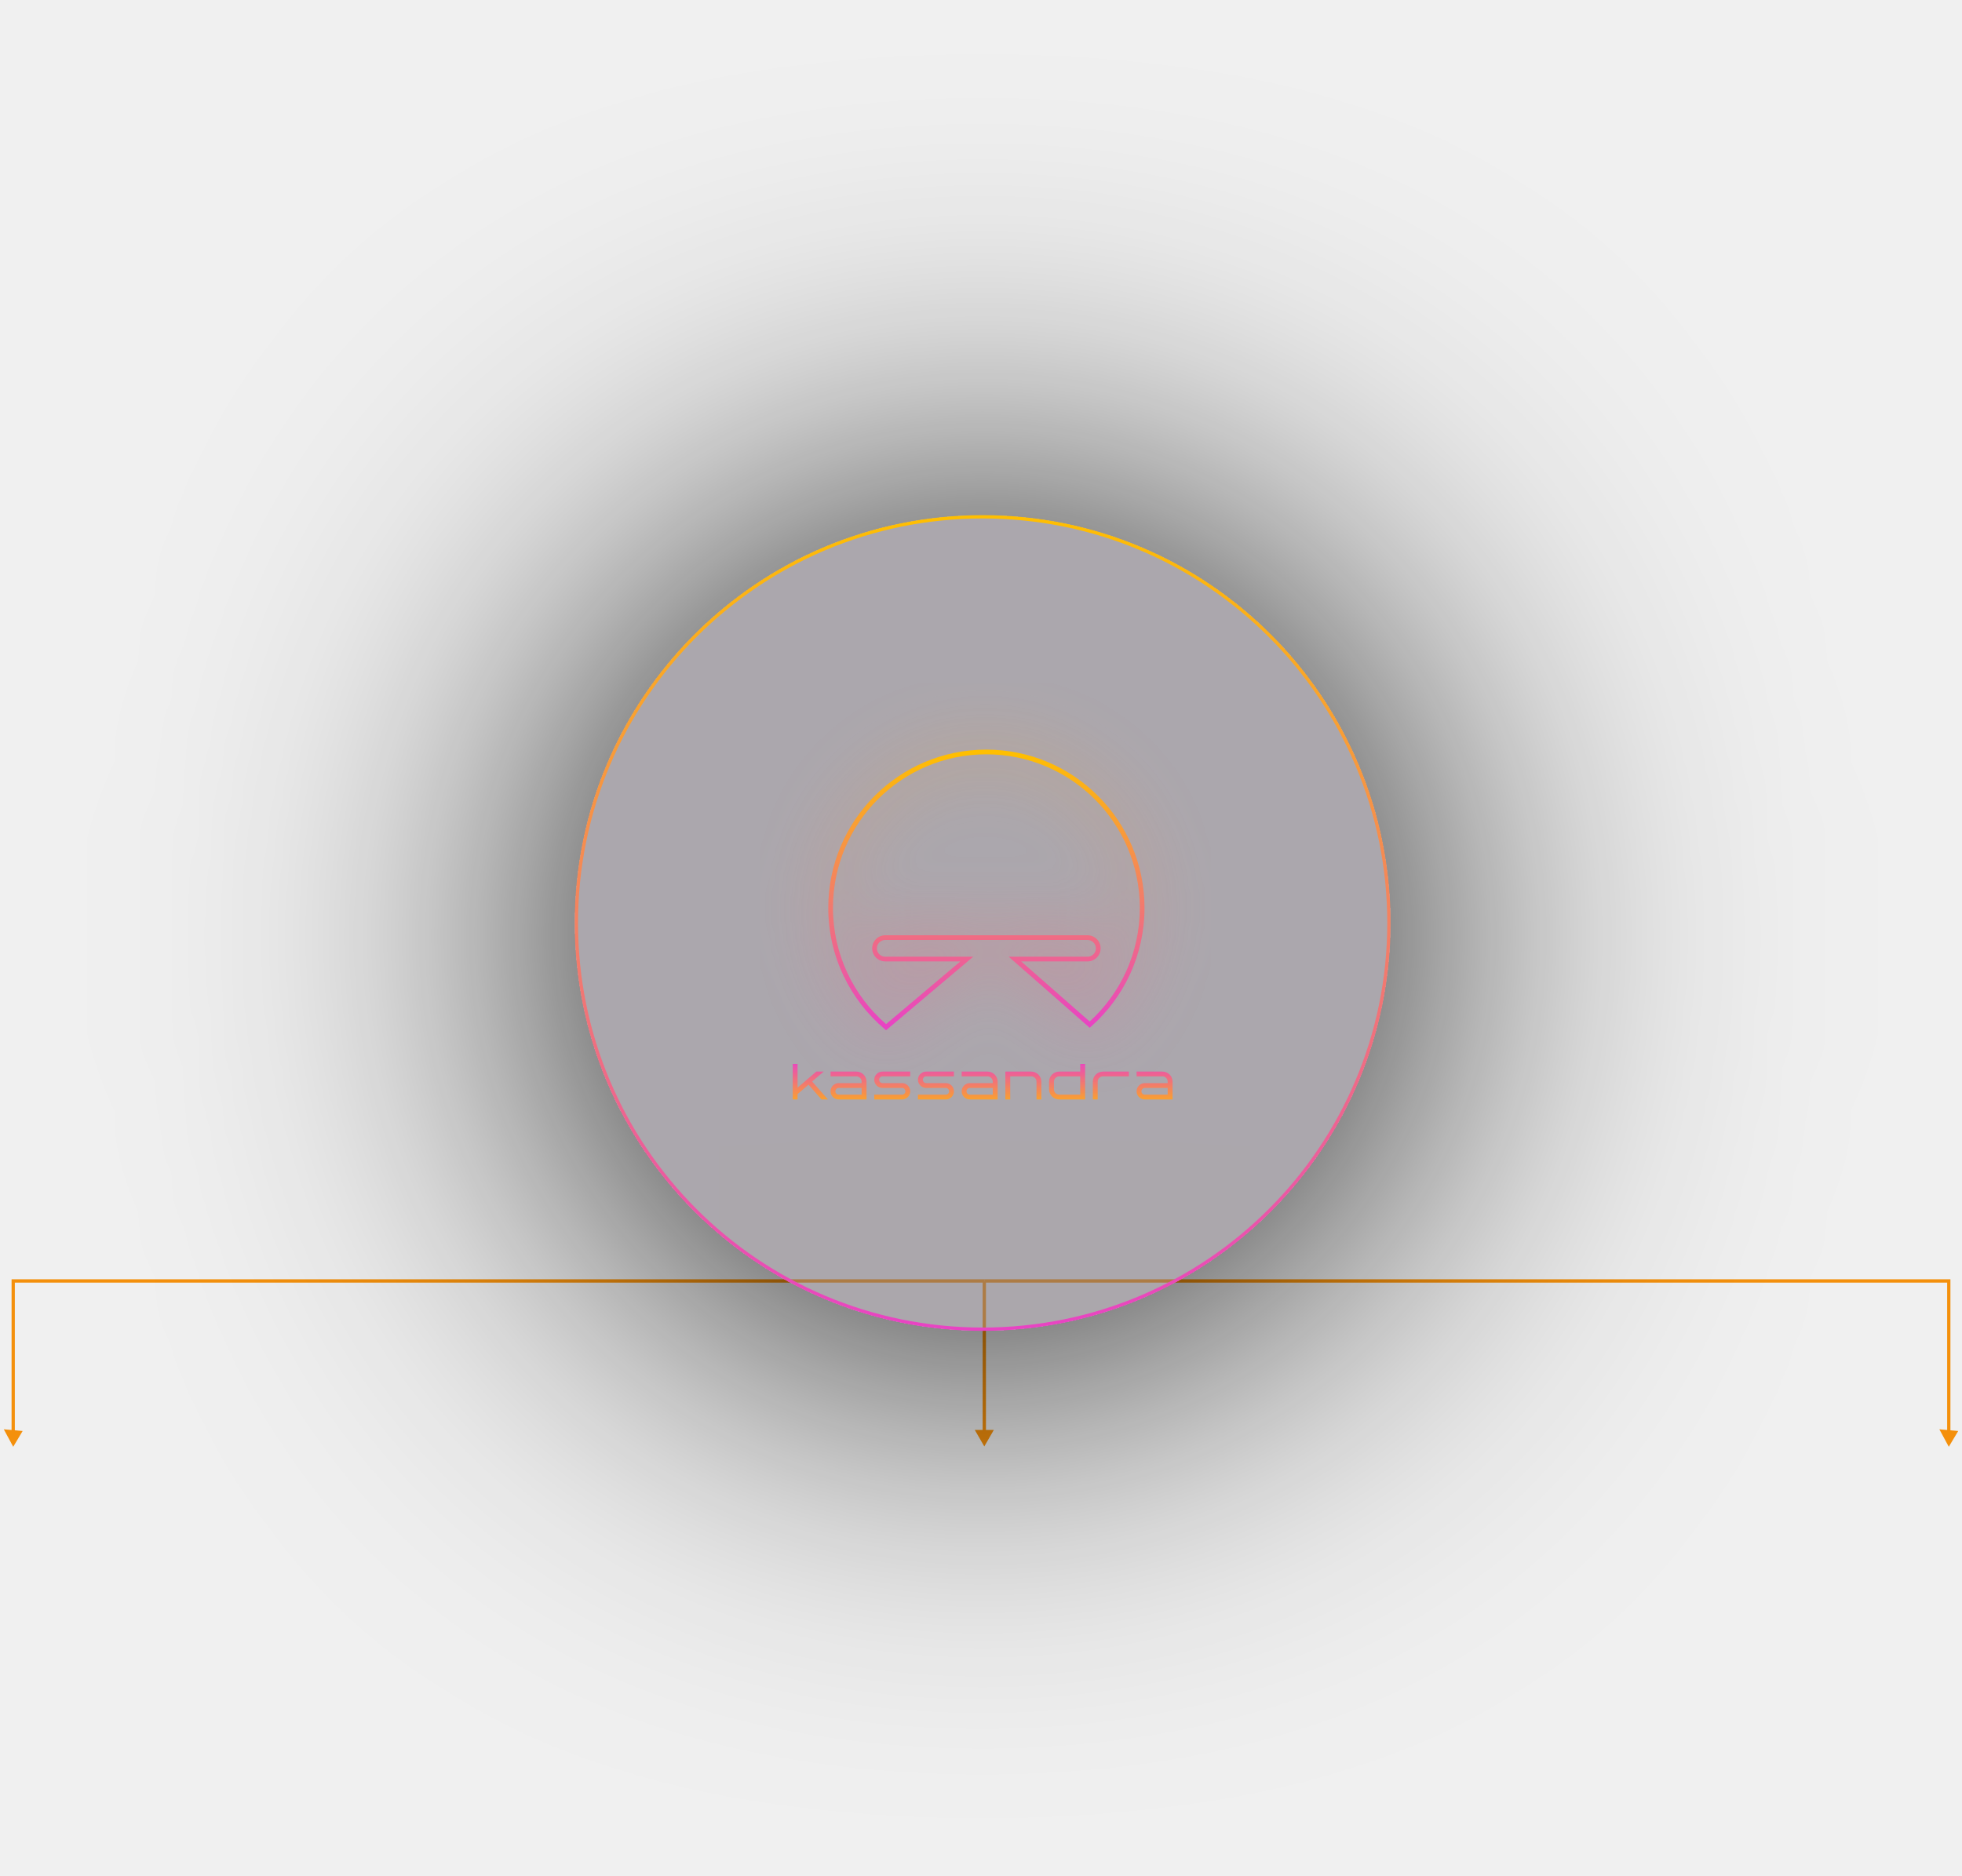
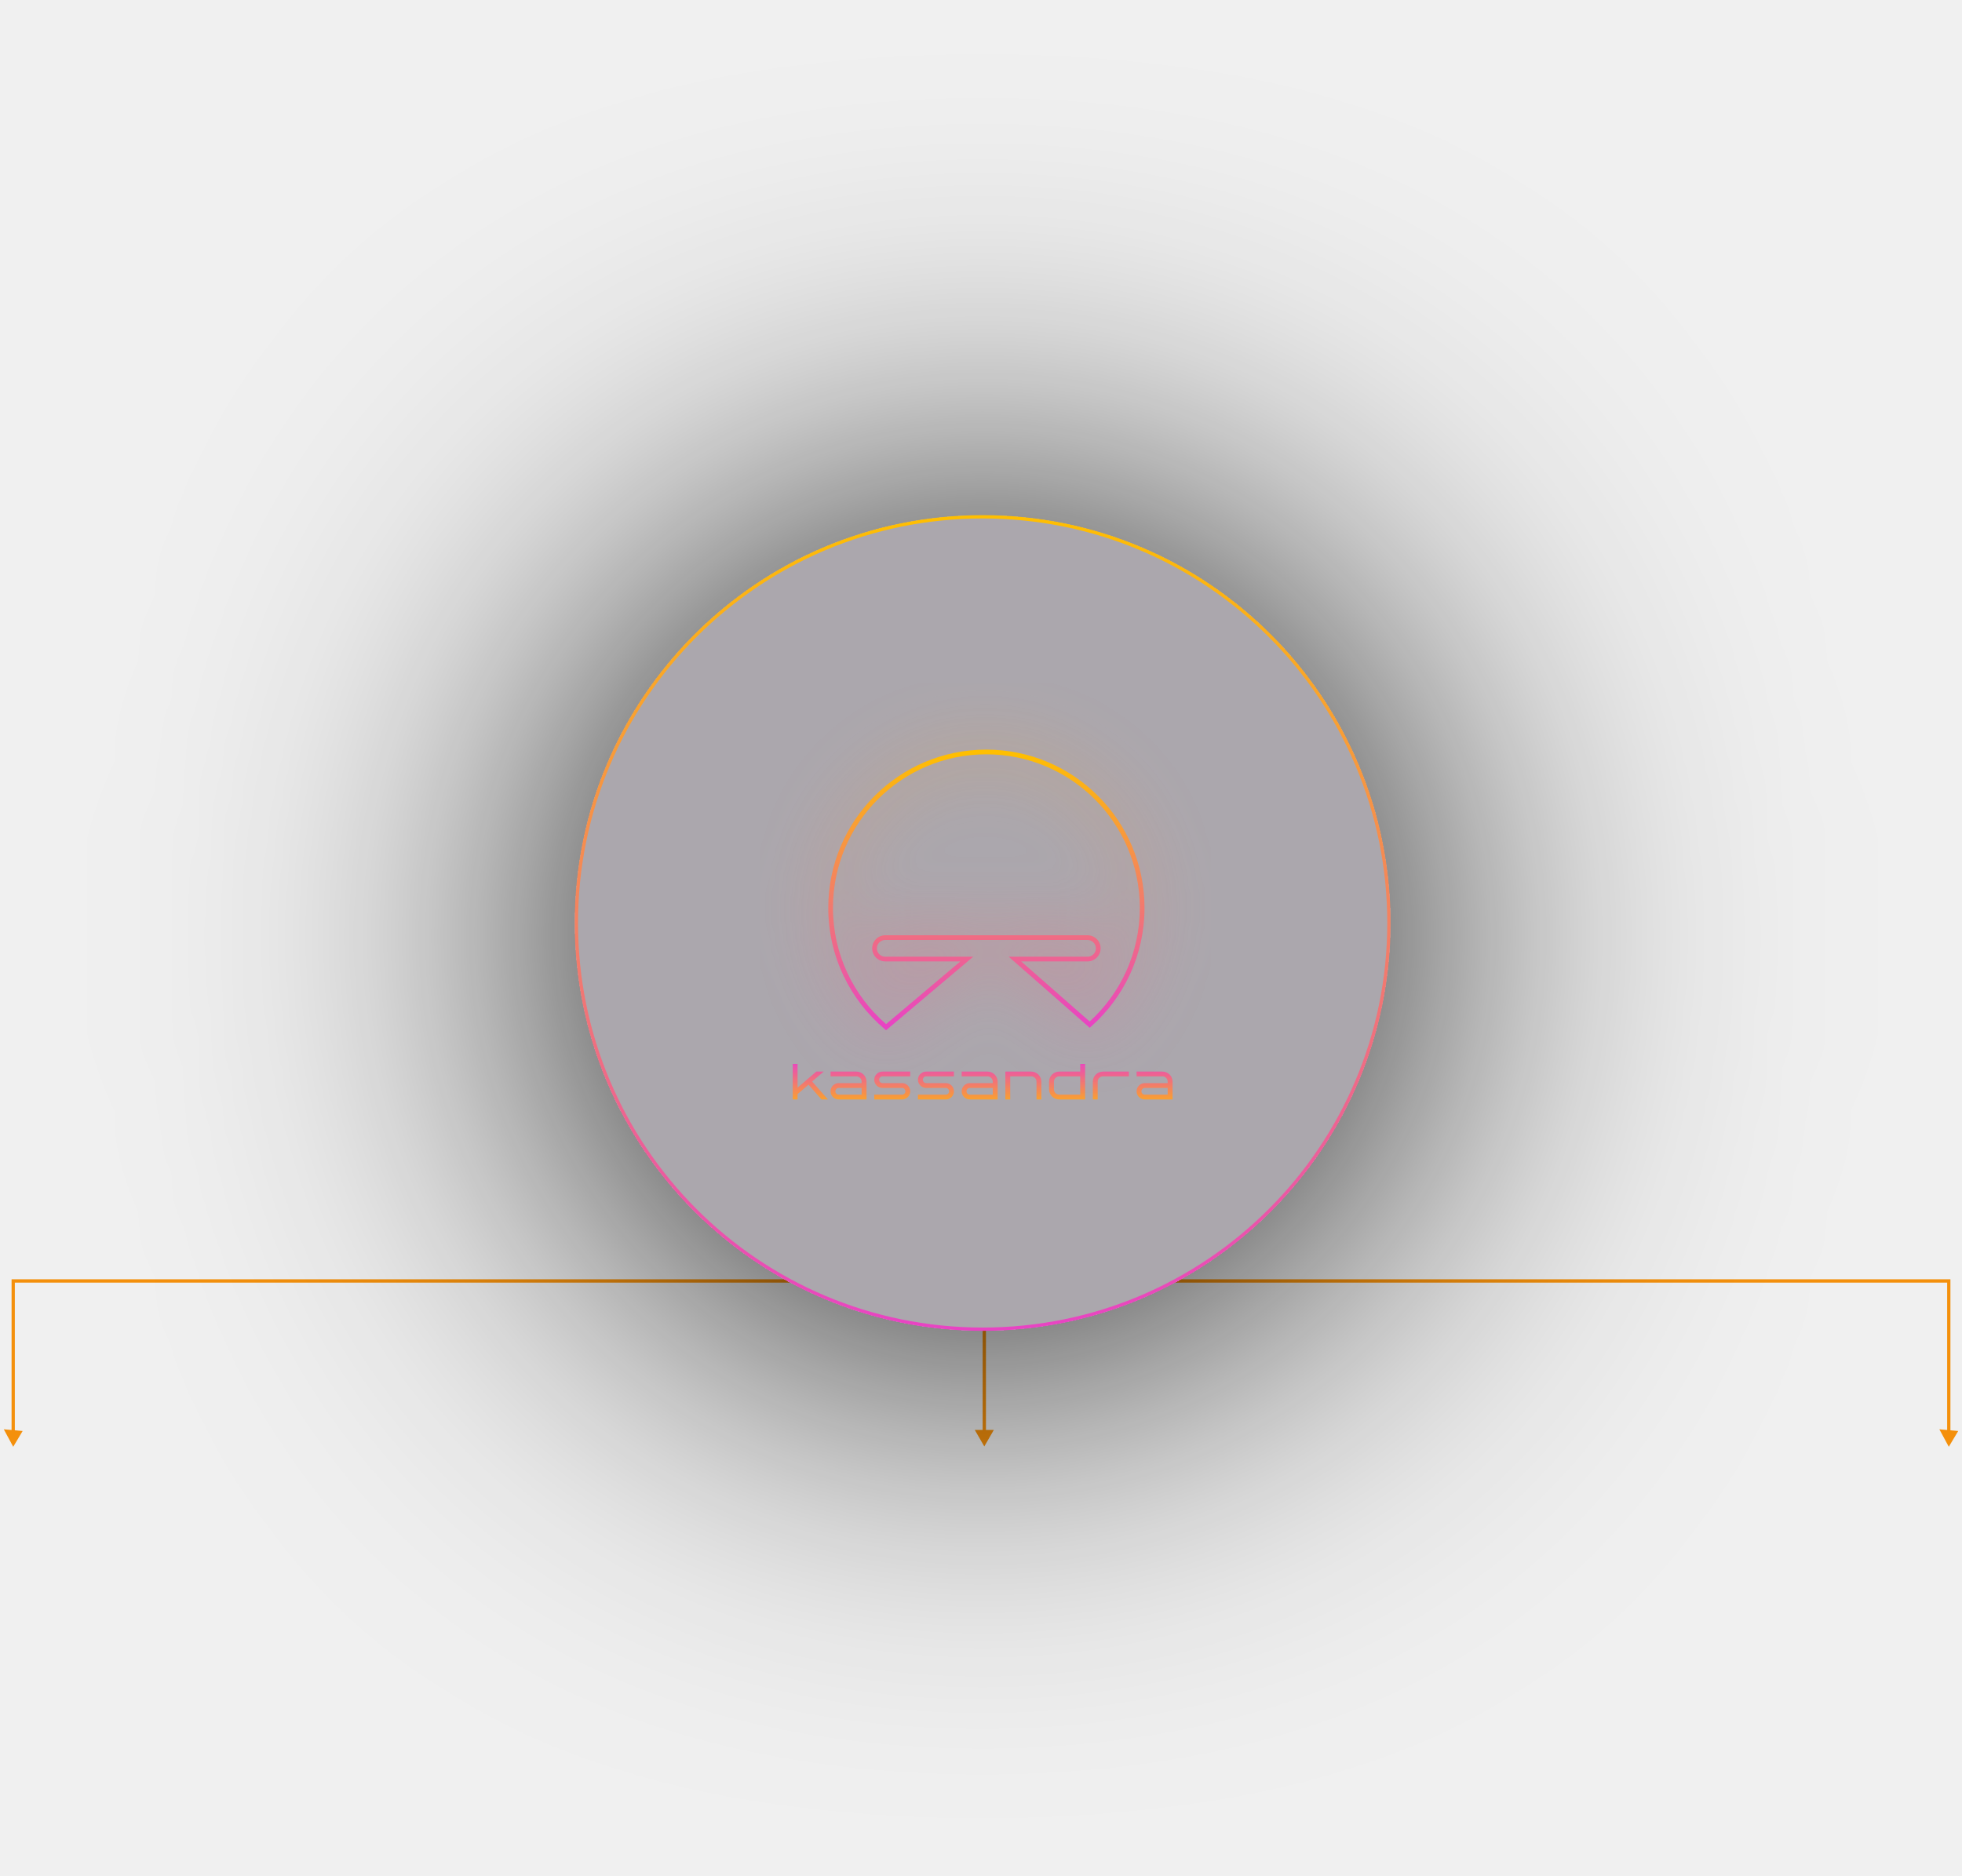
<svg xmlns="http://www.w3.org/2000/svg" width="594" height="568" viewBox="0 0 594 568" fill="none">
-   <path d="M298 438.015L300.887 433.015L295.113 433.015L298 438.015ZM297.5 388.013L297.5 433.515L298.5 433.515L298.5 388.013L297.5 388.013Z" fill="#F4900C" />
-   <path d="M590 387.899L590.495 387.944L590.495 387.394L589.957 387.394L590 387.899ZM590 438.121L592.854 433.344L587.146 432.826L590 438.121ZM298.044 388.405L590.044 388.405L589.957 387.394L297.956 387.394L298.044 388.405ZM589.506 387.854L589.506 433.544L590.495 433.633L590.495 387.944L589.506 387.854Z" fill="#F4900C" />
-   <path d="M4 387.899L3.956 387.394L3.506 387.394L3.506 387.854L4 387.899ZM4 438.121L6.854 433.344L1.146 432.826L4 438.121ZM297.956 387.394L3.956 387.394L4.044 388.405L298.043 388.405L297.956 387.394ZM3.506 387.854L3.505 433.544L4.494 433.633L4.494 387.944L3.506 387.854Z" fill="#F4900C" />
+   <path d="M298 438.015L300.887 433.015L295.113 433.015L298 438.015ZM297.5 388.013L297.5 433.515L298.5 433.515L298.5 388.013L297.5 388.013Z" fill="#F4900C" mask="url(#Mask0)" />
+   <path d="M590 387.899L590.495 387.944L590.495 387.394L589.957 387.394L590 387.899ZM590 438.121L592.854 433.344L587.146 432.826L590 438.121ZM298.044 388.405L590.044 388.405L589.957 387.394L297.956 387.394L298.044 388.405ZM589.506 387.854L589.506 433.544L590.495 433.633L590.495 387.944L589.506 387.854Z" fill="#F4900C" mask="url(#Mask0)" />
+   <path d="M4 387.899L3.956 387.394L3.506 387.394L3.506 387.854L4 387.899ZM4 438.121L6.854 433.344L1.146 432.826L4 438.121ZM297.956 387.394L3.956 387.394L4.044 388.405L298.043 388.405L297.956 387.394ZM3.506 387.854L3.505 433.544L4.494 433.633L4.494 387.944L3.506 387.854Z" fill="#F4900C" mask="url(#Mask0)" />
  <g filter="url(#filter0_bd_7219_12588)">
    <ellipse cx="297.5" cy="279.508" rx="123.5" ry="123.506" fill="#211426" fill-opacity="0.33" shape-rendering="crispEdges" />
  </g>
  <path d="M420.5 279.508C420.5 347.442 365.431 402.514 297.5 402.514C229.569 402.514 174.5 347.442 174.5 279.508C174.5 211.573 229.569 156.502 297.5 156.502C365.431 156.502 420.5 211.573 420.5 279.508Z" stroke="url(#paint0_linear_7219_12588)" shape-rendering="auto" />
  <path d="M249.38 324.504H247.132L241.467 329.378V322.182H240V332.946H241.467V331.316L244.776 328.471L248.724 332.946H250.66L245.884 327.502L249.38 324.504Z" fill="url(#paint1_linear_7219_12588)" />
  <path d="M259.253 324.504H251.449V325.949H259.253C260.142 325.949 260.86 326.672 260.86 327.549V327.994H253.946C252.557 327.994 251.449 329.102 251.449 330.47C251.449 331.839 252.557 332.946 253.946 332.946H262.343V327.549C262.343 325.872 260.969 324.504 259.253 324.504ZM260.86 331.485H253.946C253.369 331.485 252.916 331.039 252.916 330.47C252.916 329.917 253.369 329.455 253.946 329.455H260.86V331.485Z" fill="url(#paint2_linear_7219_12588)" />
  <path d="M273.078 327.994H267.179C266.617 327.994 266.164 327.533 266.164 326.964C266.164 326.411 266.617 325.949 267.179 325.949H275.575V324.504H267.179C265.805 324.504 264.682 325.596 264.682 326.964C264.682 328.348 265.805 329.455 267.179 329.455H273.078C273.656 329.455 274.108 329.917 274.108 330.47C274.108 331.039 273.656 331.485 273.078 331.485H264.682V332.946H273.078C274.467 332.946 275.575 331.839 275.575 330.47C275.575 329.102 274.467 327.994 273.078 327.994Z" fill="url(#paint3_linear_7219_12588)" />
  <path d="M286.31 327.994H280.411C279.849 327.994 279.397 327.533 279.397 326.964C279.397 326.411 279.849 325.949 280.411 325.949H288.808V324.504H280.411C279.038 324.504 277.914 325.596 277.914 326.964C277.914 328.348 279.038 329.455 280.411 329.455H286.31C286.888 329.455 287.341 329.917 287.341 330.47C287.341 331.039 286.888 331.485 286.31 331.485H277.914V332.946H286.31C287.7 332.946 288.808 331.839 288.808 330.47C288.808 329.102 287.7 327.994 286.31 327.994Z" fill="url(#paint4_linear_7219_12588)" />
  <path d="M298.95 324.504H291.146V325.949H298.95C299.839 325.949 300.557 326.672 300.557 327.549V327.994H293.643C292.254 327.994 291.146 329.102 291.146 330.47C291.146 331.839 292.254 332.946 293.643 332.946H302.04V327.549C302.04 325.872 300.667 324.504 298.95 324.504ZM300.557 331.485H293.643C293.066 331.485 292.613 331.039 292.613 330.47C292.613 329.917 293.066 329.455 293.643 329.455H300.557V331.485Z" fill="url(#paint5_linear_7219_12588)" />
  <path d="M312.198 324.504H304.379V332.946H305.846V325.949H312.198C313.072 325.949 313.805 326.672 313.805 327.549V332.946H315.272V327.549C315.272 325.872 313.883 324.504 312.198 324.504Z" fill="url(#paint6_linear_7219_12588)" />
  <path d="M327.038 324.504H320.701C319 324.504 317.611 325.872 317.611 327.549V329.886C317.611 331.577 319 332.946 320.701 332.946H328.52V322.182H327.038V324.504ZM327.038 331.485H320.701C319.812 331.485 319.078 330.762 319.078 329.886V327.549C319.078 326.672 319.812 325.949 320.701 325.949H327.038V331.485Z" fill="url(#paint7_linear_7219_12588)" />
  <path d="M330.859 327.549V332.946H332.326V327.549C332.326 326.672 333.044 325.949 333.949 325.949H341.768V324.504H333.949C332.232 324.504 330.859 325.872 330.859 327.549Z" fill="url(#paint8_linear_7219_12588)" />
  <path d="M351.91 324.504H344.106V325.949H351.91C352.799 325.949 353.517 326.672 353.517 327.549V327.994H346.603C345.214 327.994 344.106 329.102 344.106 330.47C344.106 331.839 345.214 332.946 346.603 332.946H355V327.549C355 325.872 353.627 324.504 351.91 324.504ZM353.517 331.485H346.603C346.026 331.485 345.573 331.039 345.573 330.47C345.573 329.917 346.026 329.455 346.603 329.455H353.517V331.485Z" fill="url(#paint9_linear_7219_12588)" />
  <g filter="url(#filter1_f_7219_12588)">
    <path fill-rule="evenodd" clip-rule="evenodd" d="M298.335 228.775C272.729 228.775 251.977 249.408 251.977 274.869C251.977 288.752 258.145 301.201 267.916 309.666L289.961 291.188H267.657C265.35 291.188 263.515 289.325 263.515 287.071C263.515 284.778 265.389 282.953 267.657 282.953H329.043C331.35 282.953 333.185 284.816 333.185 287.071C333.185 289.363 331.311 291.188 329.043 291.188H309.382L329.685 308.884C338.92 300.459 344.723 288.353 344.723 274.897C344.723 249.437 323.943 228.803 298.335 228.775ZM250.197 274.869C250.197 248.431 271.746 227.005 298.336 227.005H298.337C324.925 227.034 346.503 248.458 346.503 274.897C346.503 289.162 340.221 301.966 330.284 310.73L329.697 311.248L304.651 289.419H329.043C330.338 289.419 331.405 288.376 331.405 287.071C331.405 285.783 330.356 284.722 329.043 284.722H267.657C266.362 284.722 265.295 285.765 265.295 287.071C265.295 288.358 266.344 289.419 267.657 289.419H294.834L267.911 311.985L267.337 311.503C256.853 302.711 250.197 289.563 250.197 274.869Z" fill="url(#paint10_linear_7219_12588)" />
  </g>
  <path fill-rule="evenodd" clip-rule="evenodd" d="M298.619 228.428C272.97 228.428 252.185 249.24 252.185 274.922C252.185 288.981 258.411 301.582 268.264 310.121L290.749 291.143H268.007C265.805 291.143 264.052 289.351 264.052 287.183C264.052 284.978 265.841 283.223 268.007 283.223H329.259C331.461 283.223 333.214 285.014 333.214 287.183C333.214 289.388 331.425 291.143 329.259 291.143H309.169L329.902 309.34C339.22 300.839 345.082 288.581 345.082 274.951C345.082 249.269 324.268 228.456 298.619 228.428ZM250.764 274.922C250.764 248.455 272.185 227.005 298.619 227.005H298.62C325.052 227.034 346.503 248.482 346.503 274.951C346.503 289.231 340.258 302.05 330.379 310.823L329.911 311.24L305.392 289.72H329.259C330.648 289.72 331.793 288.594 331.793 287.183C331.793 285.792 330.668 284.645 329.259 284.645H268.007C266.618 284.645 265.473 285.772 265.473 287.183C265.473 288.574 266.598 289.72 268.007 289.72H294.639L268.261 311.985L267.803 311.598C257.38 302.796 250.764 289.633 250.764 274.922Z" fill="url(#paint11_linear_7219_12588)" />
  <defs>
+     <mask id="Mask0">
+       <rect x="0" y="0" width="100%" height="100%" fill="#fff" />
+       <ellipse cx="297.5" cy="279.508" rx="123.5" ry="123.506" fill="#000" shape-rendering="crispEdges" />
+     </mask>
    <filter id="filter0_bd_7219_12588" x="14" y="0.002" width="567" height="567.012" filterUnits="userSpaceOnUse" color-interpolation-filters="sRGB">
      <feFlood flood-opacity="0" result="BackgroundImageFix" />
      <feGaussianBlur in="BackgroundImage" stdDeviation="57" />
      <feComposite in2="SourceAlpha" operator="in" result="effect1_backgroundBlur_7219_12588" />
      <feColorMatrix in="SourceAlpha" type="matrix" values="0 0 0 0 0 0 0 0 0 0 0 0 0 0 0 0 0 0 127 0" result="hardAlpha" />
      <feOffset dy="4" />
      <feGaussianBlur stdDeviation="80" />
      <feComposite in2="hardAlpha" operator="out" />
      <feColorMatrix type="matrix" values="0 0 0 0 0 0 0 0 0 0 0 0 0 0 0 0 0 0 1 0" />
      <feBlend mode="normal" in2="effect1_backgroundBlur_7219_12588" result="effect2_dropShadow_7219_12588" />
      <feBlend mode="normal" in="SourceGraphic" in2="effect2_dropShadow_7219_12588" result="shape" />
    </filter>
    <filter id="filter1_f_7219_12588" x="230.197" y="207.005" width="136.306" height="124.979" filterUnits="userSpaceOnUse" color-interpolation-filters="sRGB">
      <feFlood flood-opacity="0" result="BackgroundImageFix" />
      <feBlend mode="normal" in="SourceGraphic" in2="BackgroundImageFix" result="shape" />
      <feGaussianBlur stdDeviation="10" result="effect1_foregroundBlur_7219_12588" />
    </filter>
    <linearGradient id="paint0_linear_7219_12588" x1="297.5" y1="156.002" x2="297.5" y2="403.014" gradientUnits="userSpaceOnUse">
      <stop stop-color="#FFBF00" />
      <stop offset="1" stop-color="#E843C4" />
    </linearGradient>
    <linearGradient id="paint1_linear_7219_12588" x1="298.279" y1="321.413" x2="298.279" y2="336.79" gradientUnits="userSpaceOnUse">
      <stop stop-color="#E843C4" />
      <stop offset="1" stop-color="#FFBF00" />
    </linearGradient>
    <linearGradient id="paint2_linear_7219_12588" x1="298.279" y1="321.413" x2="298.279" y2="336.79" gradientUnits="userSpaceOnUse">
      <stop stop-color="#E843C4" />
      <stop offset="1" stop-color="#FFBF00" />
    </linearGradient>
    <linearGradient id="paint3_linear_7219_12588" x1="298.279" y1="321.413" x2="298.279" y2="336.79" gradientUnits="userSpaceOnUse">
      <stop stop-color="#E843C4" />
      <stop offset="1" stop-color="#FFBF00" />
    </linearGradient>
    <linearGradient id="paint4_linear_7219_12588" x1="298.279" y1="321.413" x2="298.279" y2="336.79" gradientUnits="userSpaceOnUse">
      <stop stop-color="#E843C4" />
      <stop offset="1" stop-color="#FFBF00" />
    </linearGradient>
    <linearGradient id="paint5_linear_7219_12588" x1="298.279" y1="321.413" x2="298.279" y2="336.79" gradientUnits="userSpaceOnUse">
      <stop stop-color="#E843C4" />
      <stop offset="1" stop-color="#FFBF00" />
    </linearGradient>
    <linearGradient id="paint6_linear_7219_12588" x1="298.279" y1="321.413" x2="298.279" y2="336.79" gradientUnits="userSpaceOnUse">
      <stop stop-color="#E843C4" />
      <stop offset="1" stop-color="#FFBF00" />
    </linearGradient>
    <linearGradient id="paint7_linear_7219_12588" x1="298.279" y1="321.413" x2="298.279" y2="336.79" gradientUnits="userSpaceOnUse">
      <stop stop-color="#E843C4" />
      <stop offset="1" stop-color="#FFBF00" />
    </linearGradient>
    <linearGradient id="paint8_linear_7219_12588" x1="298.279" y1="321.413" x2="298.279" y2="336.79" gradientUnits="userSpaceOnUse">
      <stop stop-color="#E843C4" />
      <stop offset="1" stop-color="#FFBF00" />
    </linearGradient>
    <linearGradient id="paint9_linear_7219_12588" x1="298.279" y1="321.413" x2="298.279" y2="336.79" gradientUnits="userSpaceOnUse">
      <stop stop-color="#E843C4" />
      <stop offset="1" stop-color="#FFBF00" />
    </linearGradient>
    <linearGradient id="paint10_linear_7219_12588" x1="298.424" y1="189.436" x2="298.424" y2="339.87" gradientUnits="userSpaceOnUse">
      <stop stop-color="#FFBF00" />
      <stop offset="1" stop-color="#E843C4" />
    </linearGradient>
    <linearGradient id="paint11_linear_7219_12588" x1="298.633" y1="227.716" x2="298.633" y2="311.054" gradientUnits="userSpaceOnUse">
      <stop stop-color="#FFBF00" />
      <stop offset="1" stop-color="#E843C4" />
    </linearGradient>
  </defs>
</svg>
